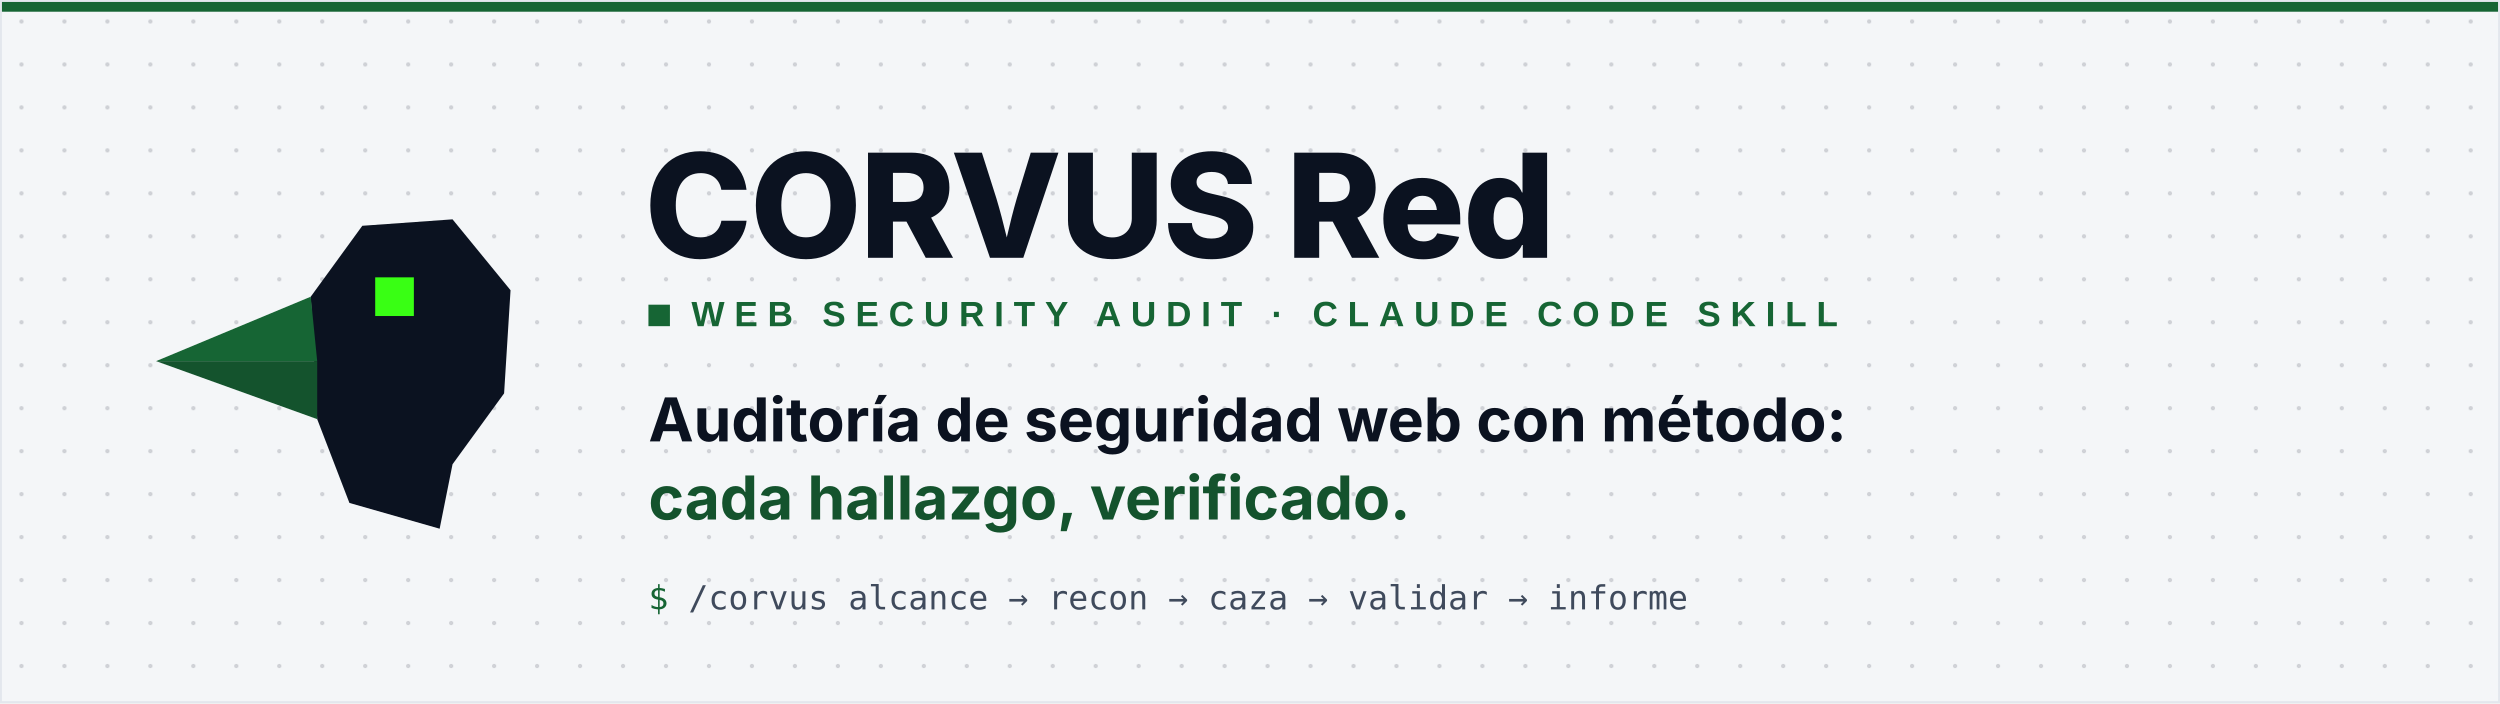
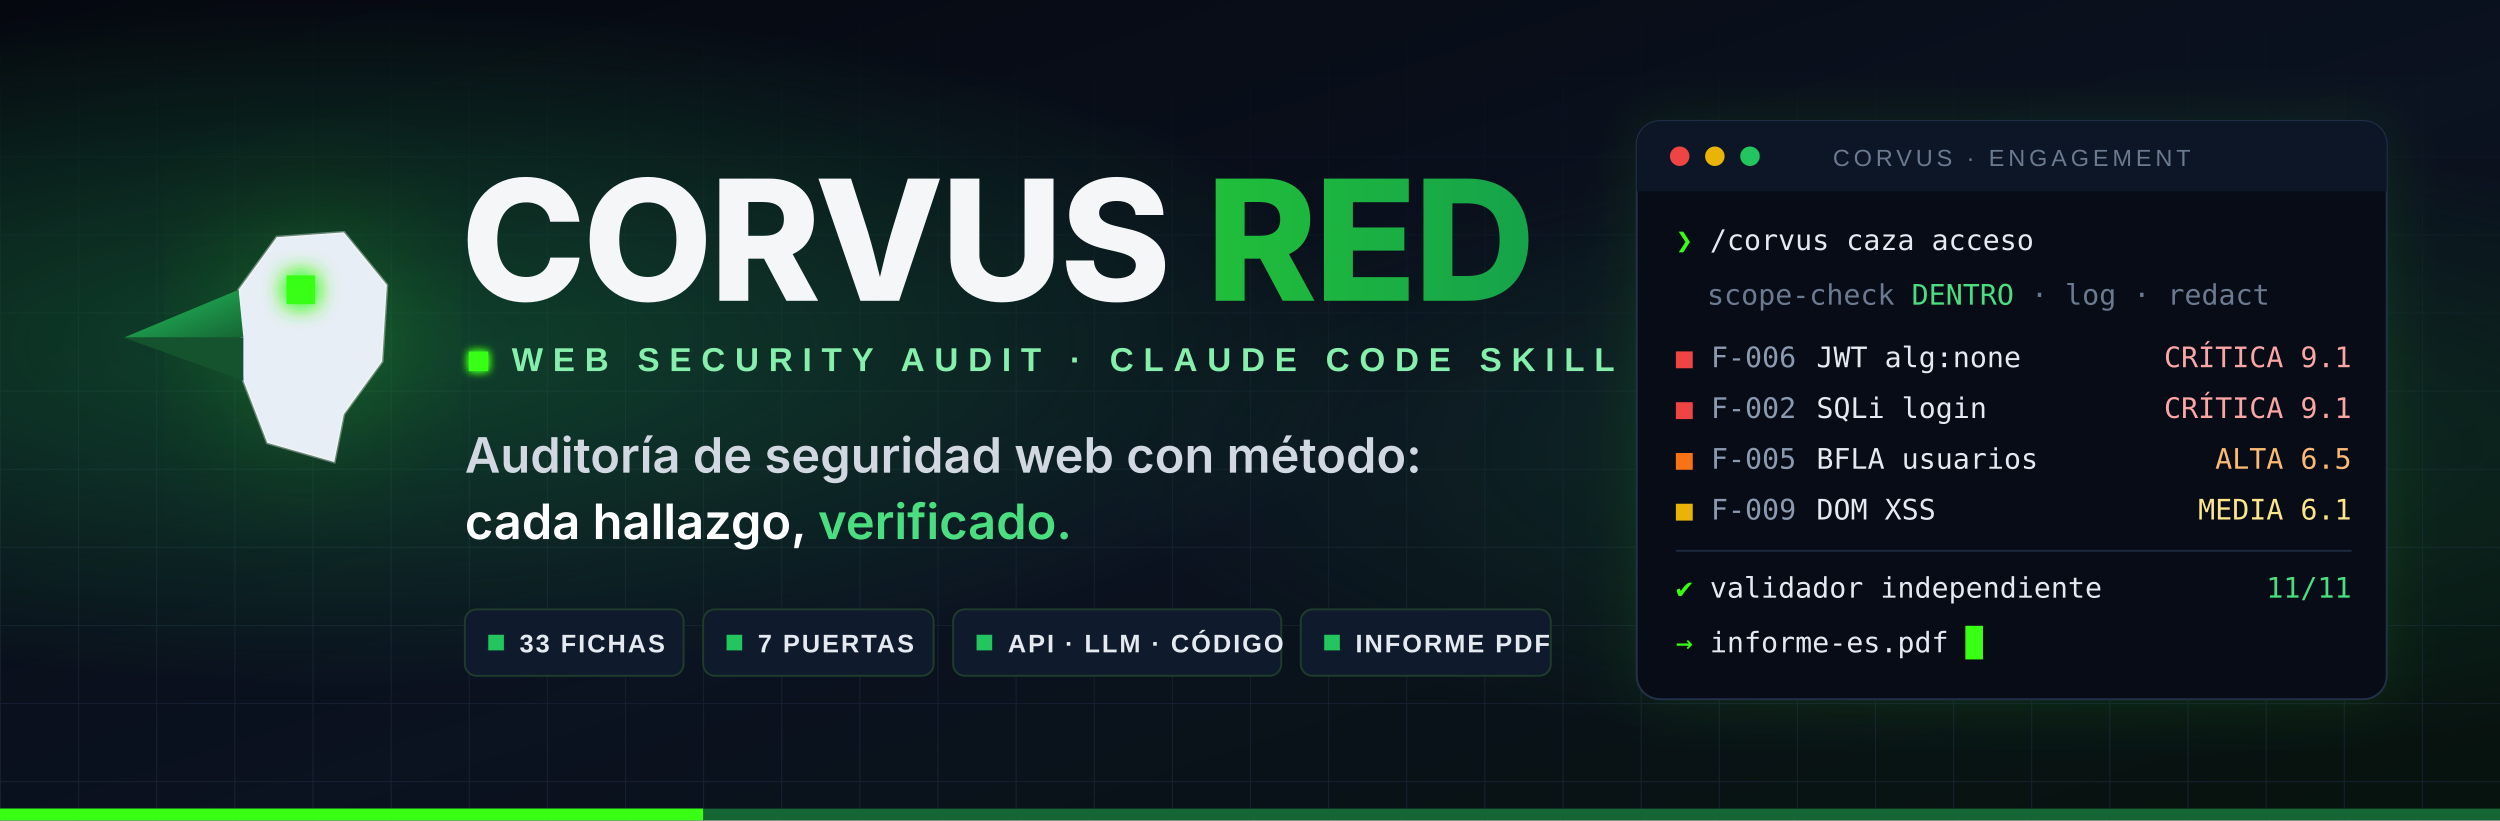
- <svg xmlns="http://www.w3.org/2000/svg" viewBox="0 0 1280 360" role="img" aria-label="CORVUS Red — auditor de seguridad de aplicaciones web para Claude Code">
+ <svg xmlns="http://www.w3.org/2000/svg" viewBox="0 0 1280 420" role="img" aria-label="CORVUS Red — auditor de seguridad de aplicaciones web para Claude Code">
  <defs>
-     <pattern id="dots" width="22" height="22" patternUnits="userSpaceOnUse">
-       <circle cx="11" cy="11" r="1.1" fill="#0f172a" fill-opacity=".16" />
+     <linearGradient id="bg" x1="0" y1="0" x2="1" y2="1">
+       <stop offset="0" stop-color="#05080f" />
+       <stop offset=".55" stop-color="#0b1220" />
+       <stop offset="1" stop-color="#07130d" />
+     </linearGradient>
+     <radialGradient id="glowL" cx=".14" cy=".42" r=".42">
+       <stop offset="0" stop-color="#22c55e" stop-opacity=".30" />
+       <stop offset="1" stop-color="#22c55e" stop-opacity="0" />
+     </radialGradient>
+     <radialGradient id="glowR" cx=".82" cy=".55" r=".38">
+       <stop offset="0" stop-color="#166534" stop-opacity=".35" />
+       <stop offset="1" stop-color="#166534" stop-opacity="0" />
+     </radialGradient>
+     <pattern id="grid" width="40" height="40" patternUnits="userSpaceOnUse">
+       <path d="M40 0H0V40" fill="none" stroke="#1c2a3d" stroke-width="1" />
    </pattern>
+     <linearGradient id="gridFade" x1="0" y1="0" x2="0" y2="1">
+       <stop offset="0" stop-color="#fff" stop-opacity="0" />
+       <stop offset=".55" stop-color="#fff" stop-opacity=".55" />
+       <stop offset="1" stop-color="#fff" stop-opacity=".95" />
+     </linearGradient>
+     <mask id="gridMask">
+       <rect width="1280" height="420" fill="url(#gridFade)" />
+     </mask>
+     <linearGradient id="red" x1="0" y1="0" x2="1" y2="0">
+       <stop offset="0" stop-color="#39ff14" />
+       <stop offset="1" stop-color="#16a34a" />
+     </linearGradient>
+     <linearGradient id="beakA" x1="0" y1="0" x2="1" y2="1">
+       <stop offset="0" stop-color="#22c55e" />
+       <stop offset="1" stop-color="#166534" />
+     </linearGradient>
+     <filter id="soft" x="-50%" y="-50%" width="200%" height="200%">
+       <feGaussianBlur stdDeviation="14" />
+     </filter>
+     <filter id="neon" x="-200%" y="-200%" width="500%" height="500%">
+       <feGaussianBlur stdDeviation="2.2" result="b" />
+       <feMerge>
+         <feMergeNode in="b" />
+         <feMergeNode in="b" />
+         <feMergeNode in="SourceGraphic" />
+       </feMerge>
+     </filter>
+     <clipPath id="card">
+       <rect x="838" y="62" width="384" height="296" rx="12" />
+     </clipPath>
  </defs>
-   <rect width="1280" height="360" fill="#f4f6f8" />
-   <rect width="1280" height="360" fill="url(#dots)" />
-   <rect x="0" y="0" width="1280" height="6" fill="#166534" />
-   <rect x="0.5" y="0.5" width="1279" height="359" fill="none" stroke="#e3e7ed" />
-   <g transform="translate(70 76) scale(3.3)">
-     <path d="M27 23 L35 12 L49 11 L58 22 L57 38 L49 49 L47 59 L33 55 L28 42 Z" fill="#0b1220" />
-     <path d="M3 33 L27 23 L28 33 Z" fill="#166534" />
+   <rect width="1280" height="420" fill="url(#bg)" />
+   <rect width="1280" height="420" fill="url(#grid)" mask="url(#gridMask)" opacity=".7" />
+   <rect width="1280" height="420" fill="url(#glowL)" />
+   <rect width="1280" height="420" fill="url(#glowR)" />
+   <rect x="0" y="414" width="1280" height="6" fill="#166534" />
+   <rect x="0" y="414" width="360" height="6" fill="#39ff14" />
+   <g transform="translate(56 92) scale(2.45)">
+     <path d="M27 23 L35 12 L49 11 L58 22 L57 38 L49 49 L47 59 L33 55 L28 42 Z" fill="#39ff14" opacity=".22" filter="url(#soft)" />
+     <path d="M27 23 L35 12 L49 11 L58 22 L57 38 L49 49 L47 59 L33 55 L28 42 Z" fill="#e8eef5" />
+     <path d="M27 23 L35 12 L49 11 L58 22 L57 38 L49 49 L47 59 L33 55 L28 42 Z" fill="none" stroke="#ffffff" stroke-opacity=".35" stroke-width=".6" />
+     <path d="M3 33 L27 23 L28 33 Z" fill="url(#beakA)" />
    <path d="M3 33 L28 33 L28 42 Z" fill="#14532d" />
-     <rect x="37" y="20" width="6" height="6" fill="#39ff14" />
+     <rect x="37" y="20" width="6" height="6" fill="#39ff14" filter="url(#neon)" />
  </g>
  <g font-family="Mona Sans, Inter, Segoe UI, Helvetica Neue, Arial, sans-serif">
-     <text x="330" y="132" font-size="74" font-weight="800" fill="#0b1220" letter-spacing="-1">CORVUS Red</text>
-     <rect x="332" y="156" width="11" height="11" fill="#166534" />
-     <text x="354" y="167" font-family="Chakra Petch, Segoe UI Semibold, Segoe UI, Arial, sans-serif" font-size="18" font-weight="600" letter-spacing="5" fill="#166534">WEB SECURITY AUDIT · CLAUDE CODE SKILL</text>
-     <text x="332" y="226" font-size="31" font-weight="700" fill="#0b1220">Auditoría de seguridad web con método:</text>
-     <text x="332" y="266" font-size="31" font-weight="700" fill="#14532d">cada hallazgo, verificado.</text>
-     <text x="332" y="312" font-family="Cascadia Mono, Consolas, ui-monospace, monospace" font-size="17" fill="#3f4a5c">
-       <tspan fill="#166534">$</tspan> /corvus alcance → recon → caza → validar → informe
+     <text x="236" y="154" font-size="86" font-weight="800" letter-spacing="-1.5" fill="#f4f6f8">CORVUS<tspan fill="url(#red)" dx="18">RED</tspan>
+     </text>
+     <rect x="240" y="180" width="10" height="10" fill="#39ff14" filter="url(#neon)" />
+     <text x="262" y="190" font-family="Chakra Petch, Segoe UI Semibold, Segoe UI, Arial, sans-serif" font-size="17" font-weight="600" letter-spacing="5" fill="#86efac">WEB SECURITY AUDIT · CLAUDE CODE SKILL</text>
+     <text x="238" y="242" font-size="25" font-weight="600" fill="#d2d8e1">Auditoría de seguridad web con método:</text>
+     <text x="238" y="276" font-size="25" font-weight="600" fill="#ffffff">cada hallazgo, <tspan fill="#4ade80">verificado.</tspan>
    </text>
  </g>
+   <g font-family="Chakra Petch, Segoe UI Semibold, Segoe UI, Arial, sans-serif" font-size="13" font-weight="600" letter-spacing="1">
+     <g transform="translate(238 312)">
+       <rect width="112" height="34" rx="6" fill="#0f1b2d" stroke="#1f3b2b" />
+       <rect x="12" y="13" width="8" height="8" fill="#22c55e" />
+       <text x="28" y="22" fill="#e5e9f0">33 FICHAS</text>
+     </g>
+     <g transform="translate(360 312)">
+       <rect width="118" height="34" rx="6" fill="#0f1b2d" stroke="#1f3b2b" />
+       <rect x="12" y="13" width="8" height="8" fill="#22c55e" />
+       <text x="28" y="22" fill="#e5e9f0">7 PUERTAS</text>
+     </g>
+     <g transform="translate(488 312)">
+       <rect width="168" height="34" rx="6" fill="#0f1b2d" stroke="#1f3b2b" />
+       <rect x="12" y="13" width="8" height="8" fill="#22c55e" />
+       <text x="28" y="22" fill="#e5e9f0">API · LLM · CÓDIGO</text>
+     </g>
+     <g transform="translate(666 312)">
+       <rect width="128" height="34" rx="6" fill="#0f1b2d" stroke="#1f3b2b" />
+       <rect x="12" y="13" width="8" height="8" fill="#22c55e" />
+       <text x="28" y="22" fill="#e5e9f0">INFORME PDF</text>
+     </g>
+   </g>
+   <g>
+     <rect x="838" y="62" width="384" height="296" rx="12" fill="#39ff14" opacity=".10" filter="url(#soft)" />
+     <rect x="838" y="62" width="384" height="296" rx="12" fill="#070c16" stroke="#22314a" />
+     <g clip-path="url(#card)">
+       <rect x="838" y="62" width="384" height="36" fill="#0d1626" />
+       <circle cx="860" cy="80" r="5" fill="#ef4444" />
+       <circle cx="878" cy="80" r="5" fill="#eab308" />
+       <circle cx="896" cy="80" r="5" fill="#22c55e" />
+       <text x="1030" y="85" text-anchor="middle" font-family="Chakra Petch, Segoe UI, Arial, sans-serif" font-size="12" letter-spacing="2" fill="#6b7a90">CORVUS · ENGAGEMENT</text>
+     </g>
+     <g font-family="Cascadia Mono, JetBrains Mono, Consolas, ui-monospace, monospace" font-size="14.5">
+       <text x="858" y="128" fill="#e5e9f0">
+         <tspan fill="#39ff14">❯</tspan> /corvus caza acceso</text>
+       <text x="874" y="156" fill="#6b7a90">scope-check <tspan fill="#4ade80">DENTRO</tspan> · log · redact</text>
+       <text x="858" y="188" fill="#ef4444">■</text>
+       <text x="876" y="188" fill="#8b9ab0">F-006</text>
+       <text x="930" y="188" fill="#e5e9f0">JWT alg:none</text>
+       <text x="1204" y="188" text-anchor="end" fill="#fca5a5">CRÍTICA 9.1</text>
+       <text x="858" y="214" fill="#ef4444">■</text>
+       <text x="876" y="214" fill="#8b9ab0">F-002</text>
+       <text x="930" y="214" fill="#e5e9f0">SQLi login</text>
+       <text x="1204" y="214" text-anchor="end" fill="#fca5a5">CRÍTICA 9.1</text>
+       <text x="858" y="240" fill="#f97316">■</text>
+       <text x="876" y="240" fill="#8b9ab0">F-005</text>
+       <text x="930" y="240" fill="#e5e9f0">BFLA usuarios</text>
+       <text x="1204" y="240" text-anchor="end" fill="#fdba74">ALTA 6.5</text>
+       <text x="858" y="266" fill="#eab308">■</text>
+       <text x="876" y="266" fill="#8b9ab0">F-009</text>
+       <text x="930" y="266" fill="#e5e9f0">DOM XSS</text>
+       <text x="1204" y="266" text-anchor="end" fill="#fde68a">MEDIA 6.1</text>
+       <line x1="858" y1="282" x2="1204" y2="282" stroke="#1c2a3d" />
+       <text x="858" y="306" fill="#e5e9f0">
+         <tspan fill="#39ff14">✔</tspan> validador independiente</text>
+       <text x="1204" y="306" text-anchor="end" fill="#4ade80">11/11</text>
+       <text x="858" y="334" fill="#e5e9f0">
+         <tspan fill="#39ff14">→</tspan> informe-es.pdf <tspan fill="#39ff14">█</tspan>
+       </text>
+     </g>
+   </g>
</svg>
